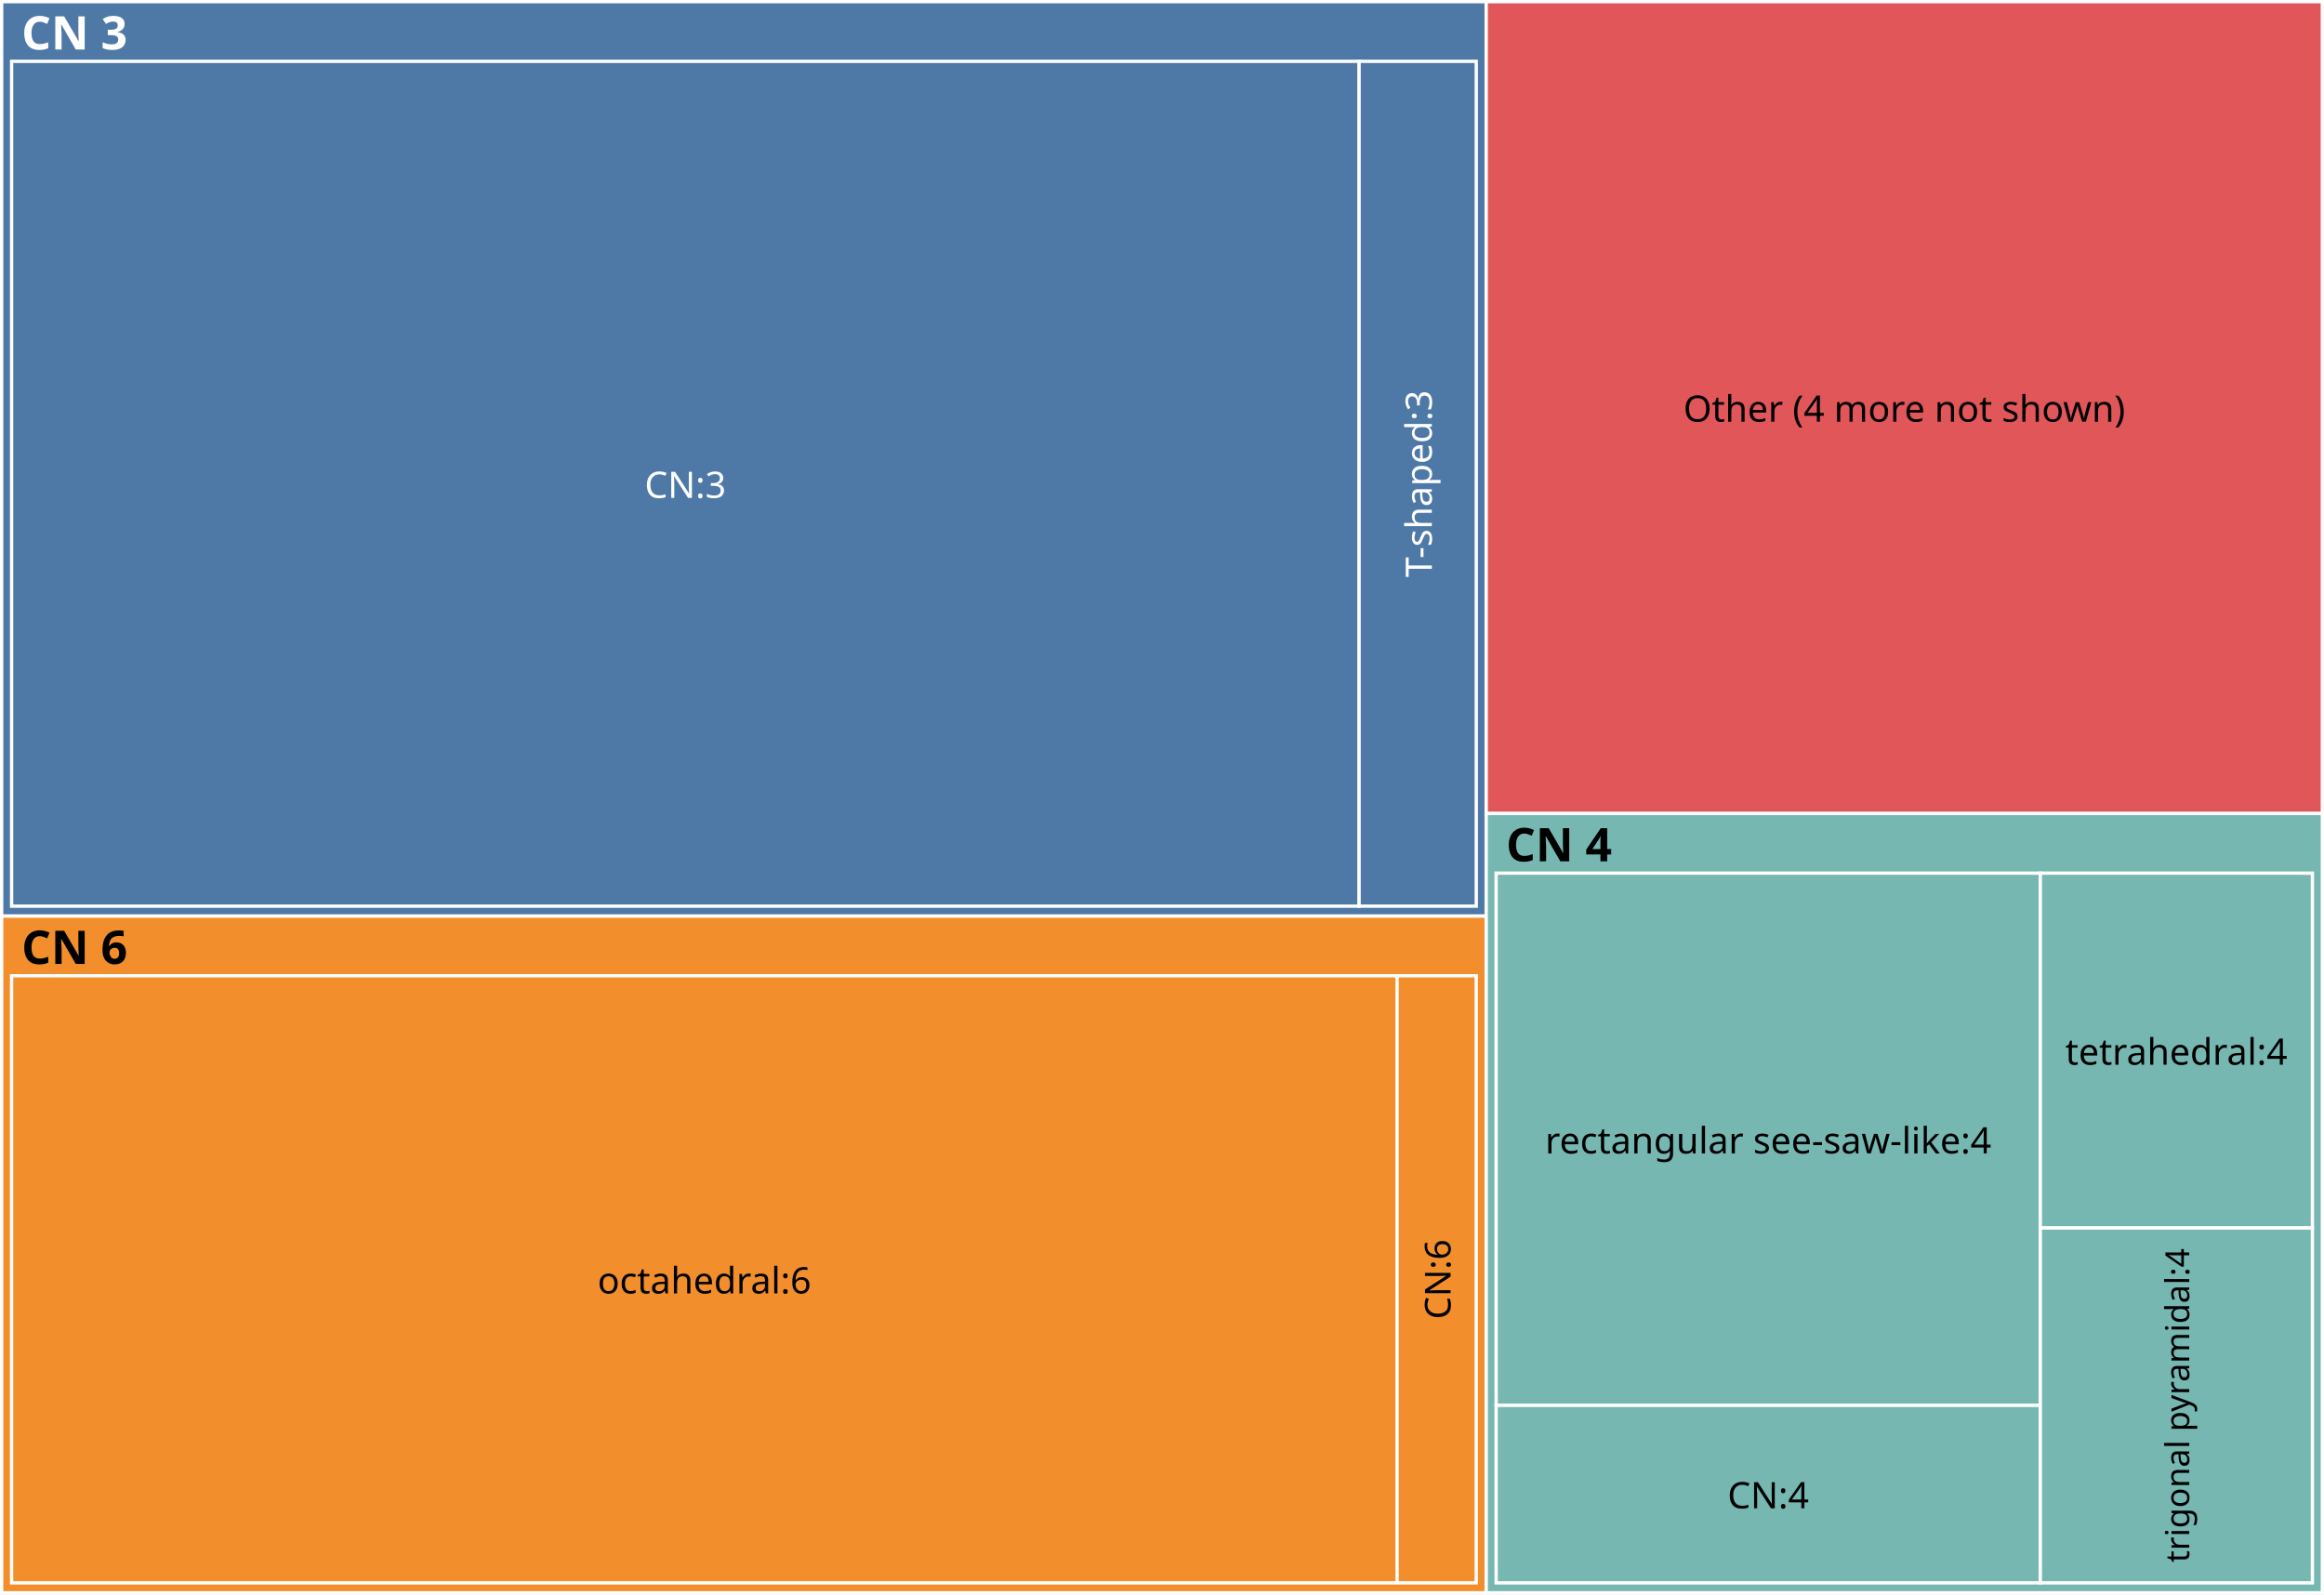
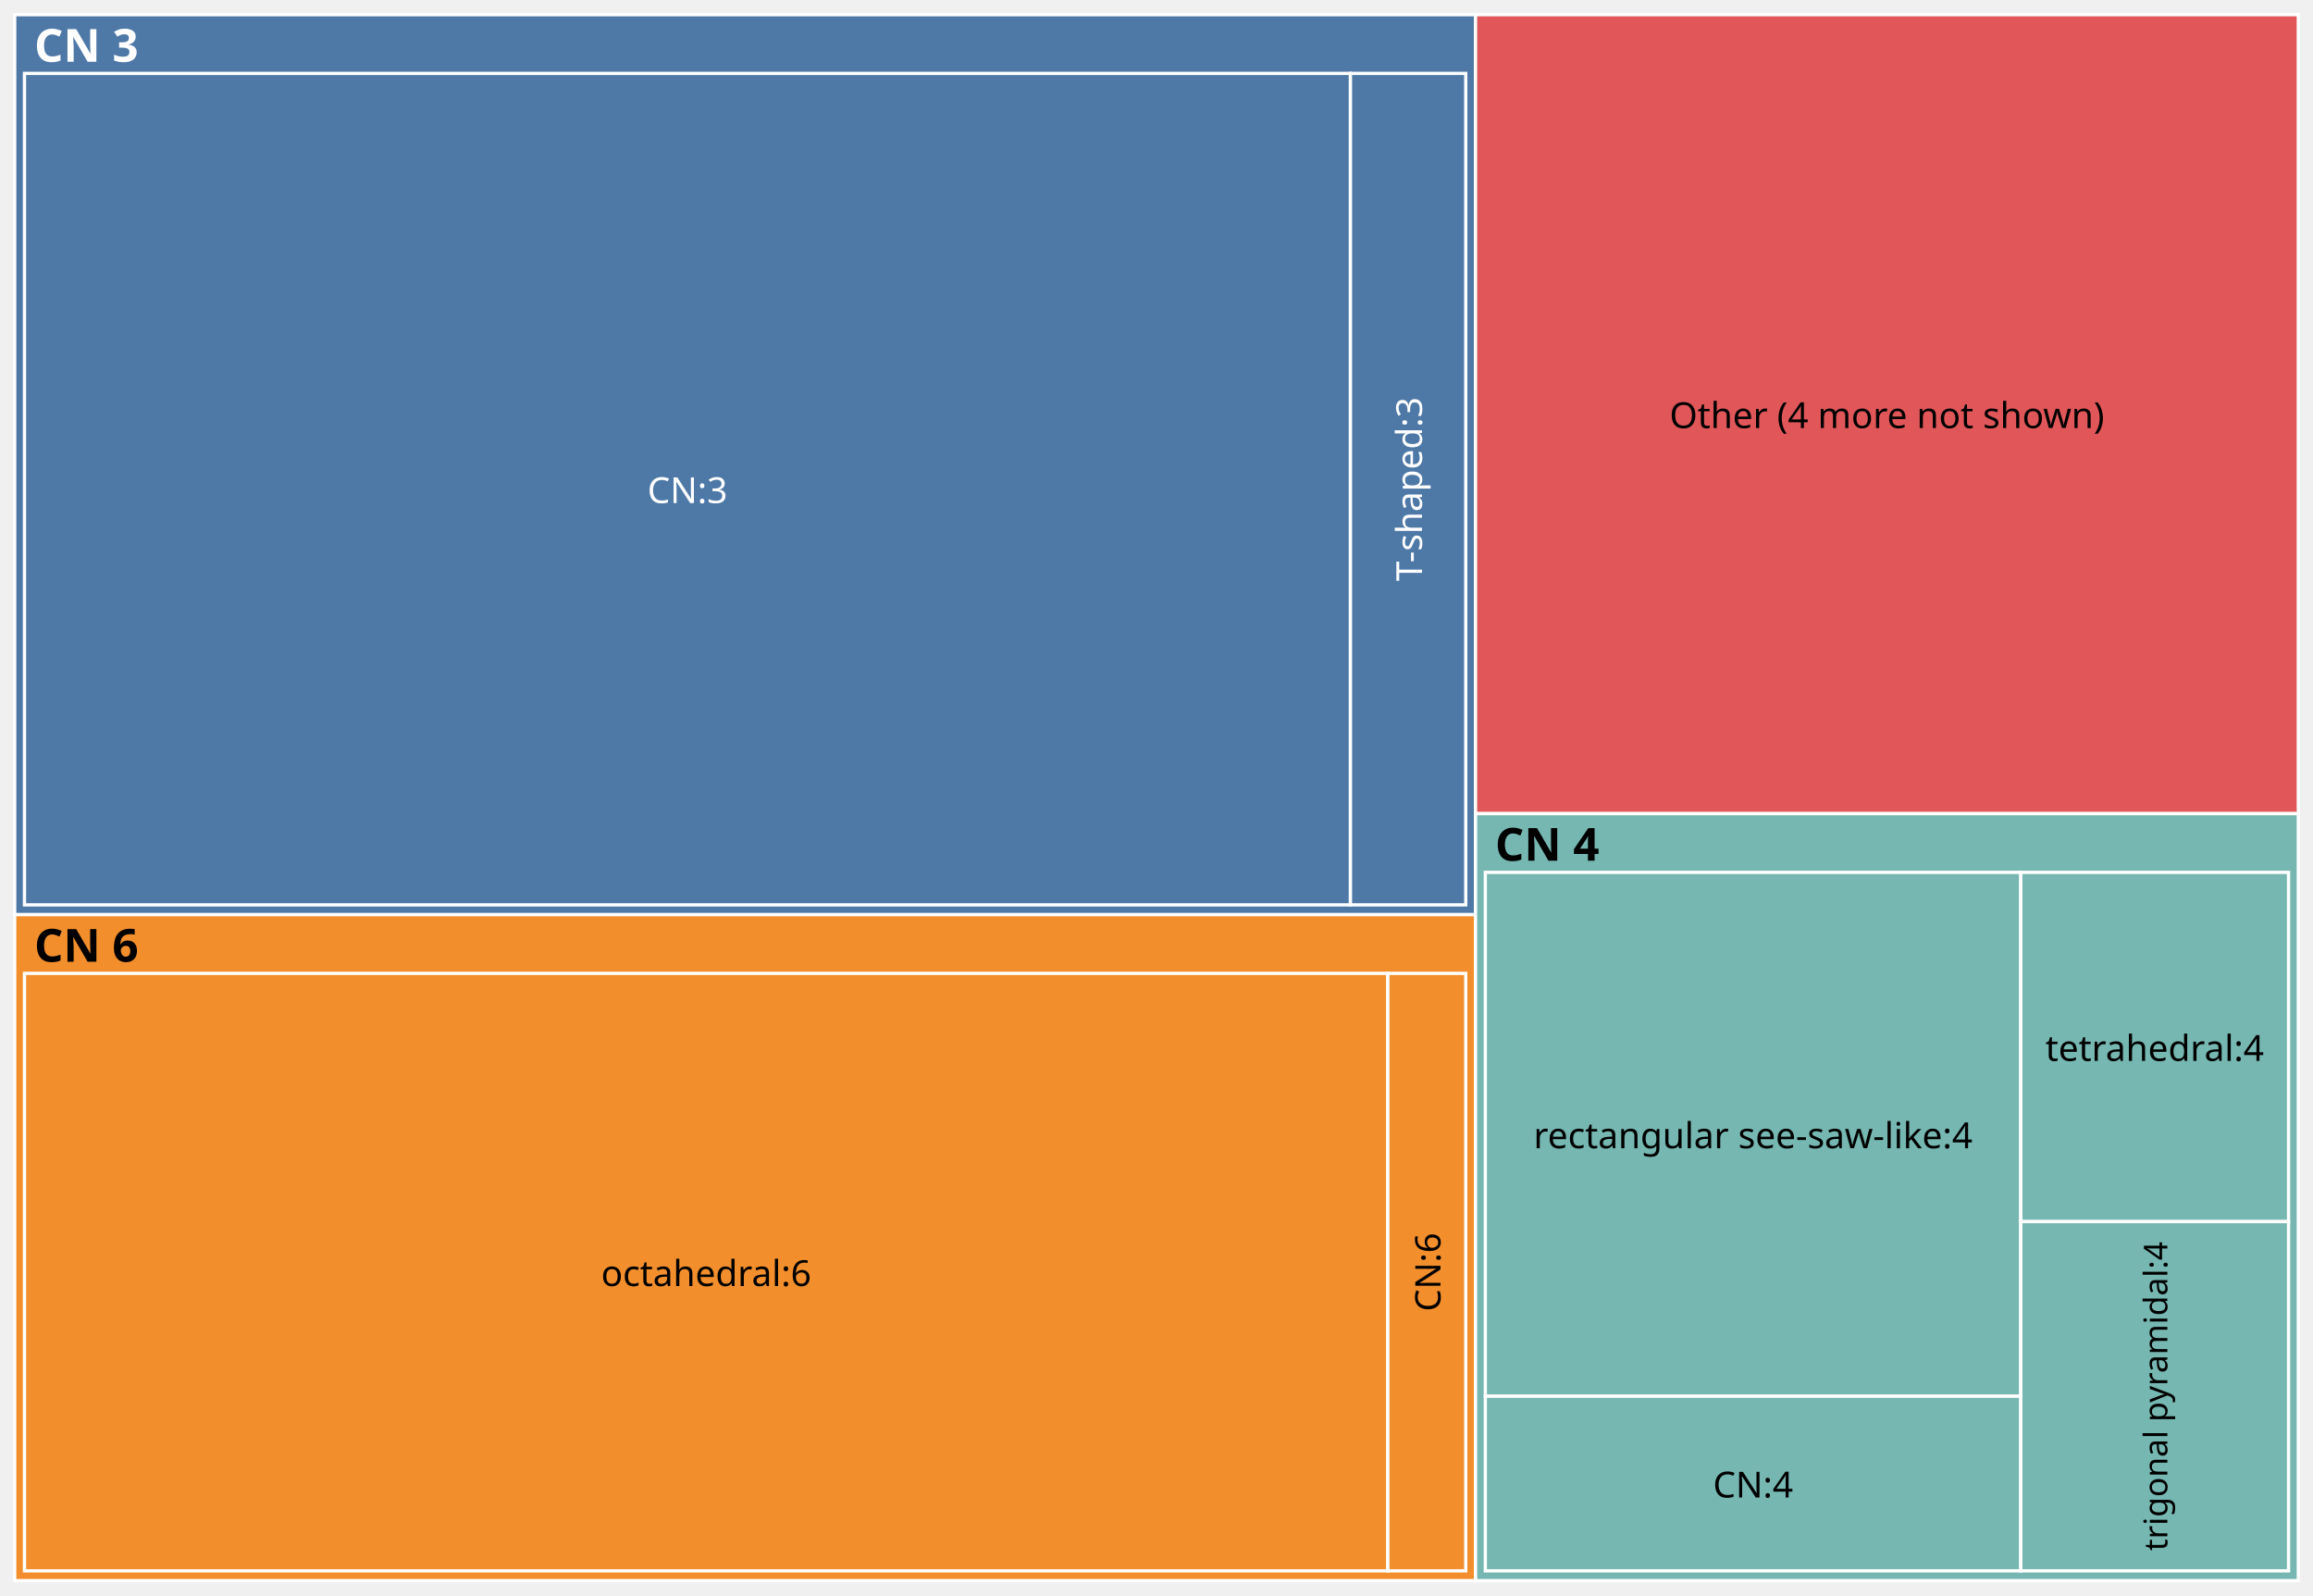
- <svg xmlns="http://www.w3.org/2000/svg" width="701" height="481" fill="#374151" font-family="system-ui, sans-serif" font-size="11" viewBox="-0.5 -0.5 701 481">
+ <svg xmlns="http://www.w3.org/2000/svg" viewBox="-4.5 -4.5 709 489" fill="rgb(128, 128, 128)" font-family="system-ui, sans-serif" font-size="11" width="709" height="489">
  <defs>
-     <clipPath id="a">
-       <path d="M1 1h445.79v16H1z" />
+     <clipPath id="treemap-label-clip-c2-1">
+       <rect x="1" y="1" width="445.79" height="16" />
    </clipPath>
-     <clipPath id="b">
-       <path d="M4 19h404.45v252.86H4z" />
+     <clipPath id="treemap-label-clip-c2-2">
+       <rect x="4" y="19" width="404.45" height="252.86" />
    </clipPath>
-     <clipPath id="c">
-       <path d="M410.45 19h33.34v252.86h-33.34z" />
+     <clipPath id="treemap-label-clip-c2-3">
+       <rect x="410.45" y="19" width="33.34" height="252.86" />
    </clipPath>
-     <clipPath id="d">
-       <path d="M1 276.86h445.79v16H1z" />
+     <clipPath id="treemap-label-clip-c2-4">
+       <rect x="1" y="276.86" width="445.79" height="16" />
    </clipPath>
-     <clipPath id="e">
-       <path d="M4 294.86h415.91V476H4z" />
+     <clipPath id="treemap-label-clip-c2-5">
+       <rect x="4" y="294.86" width="415.91" height="181.14" />
    </clipPath>
-     <clipPath id="f">
-       <path d="M421.91 294.86h21.88V476h-21.88z" />
+     <clipPath id="treemap-label-clip-c2-6">
+       <rect x="421.91" y="294.86" width="21.88" height="181.14" />
    </clipPath>
-     <clipPath id="g">
-       <path d="M448.79 1H699v242.9H448.79z" />
+     <clipPath id="treemap-label-clip-c2-7">
+       <rect x="448.79" y="1" width="250.21" height="242.9" />
    </clipPath>
-     <clipPath id="h">
-       <path d="M448.79 245.9H699v16H448.79z" />
+     <clipPath id="treemap-label-clip-c2-8">
+       <rect x="448.79" y="245.9" width="250.21" height="16" />
    </clipPath>
-     <clipPath id="i">
-       <path d="M451.79 263.9h162.14v158.58H451.79z" />
+     <clipPath id="treemap-label-clip-c2-9">
+       <rect x="451.79" y="263.9" width="162.14" height="158.58" />
    </clipPath>
-     <clipPath id="j">
-       <path d="M451.79 424.47h162.14V476H451.79z" />
+     <clipPath id="treemap-label-clip-c2-10">
+       <rect x="451.79" y="424.47" width="162.14" height="51.53" />
    </clipPath>
-     <clipPath id="k">
-       <path d="M615.93 263.9H696v105.05h-80.07z" />
+     <clipPath id="treemap-label-clip-c2-11">
+       <rect x="615.93" y="263.9" width="80.07" height="105.05" />
    </clipPath>
-     <clipPath id="l">
-       <path d="M615.93 370.95H696V476h-80.07z" />
+     <clipPath id="treemap-label-clip-c2-12">
+       <rect x="615.93" y="370.95" width="80.07" height="105.05" />
    </clipPath>
  </defs>
-   <g stroke="#fff" class="cells">
-     <path fill="#4e79a7" d="M0 0h447.79v275.86H0z" />
-     <path fill="#4e79a7" d="M3 18h406.45v254.86H3z" />
-     <path fill="#4e79a7" d="M409.45 18h35.34v254.86h-35.34z" />
-     <path fill="#f28e2c" d="M0 275.86h447.79V480H0z" />
-     <path fill="#f28e2c" d="M3 293.86h417.91V477H3zm417.91 0h23.88V477h-23.88z" />
-     <path fill="#e15759" d="M447.79 0H700v244.9H447.79z" />
-     <path fill="#76b7b2" d="M447.79 244.9H700V480H447.79z" />
-     <path fill="#76b7b2" d="M450.79 262.9h164.14v160.58H450.79z" />
-     <path fill="#76b7b2" d="M450.79 423.47h164.14V477H450.79zM614.93 262.9H697v107.05h-82.07z" />
-     <path fill="#76b7b2" d="M614.93 369.95H697V477h-82.07z" />
-   </g>
-   <g clip-path="url(#a)">
-     <text x="6" y="9" fill="#fff" class="cell-label header" dominant-baseline="central" font-size="14" font-weight="600">
-       <tspan x="6" y="9">CN 3</tspan>
-     </text>
-   </g>
-   <g clip-path="url(#b)">
-     <text x="206.23" y="145.43" fill="#fff" class="cell-label" dominant-baseline="central" text-anchor="middle">
-       <tspan x="206.23" y="145.43">CN:3</tspan>
-     </text>
-   </g>
-   <g clip-path="url(#c)">
-     <text x="427.12" y="145.43" fill="#fff" class="cell-label" dominant-baseline="central" text-anchor="middle" transform="rotate(-90 427.12 145.43)">
-       <tspan x="427.12" y="145.43">T-shaped:3</tspan>
-     </text>
-   </g>
-   <g clip-path="url(#d)">
-     <text x="6" y="284.86" fill="#000" class="cell-label header" dominant-baseline="central" font-size="14" font-weight="600">
-       <tspan x="6" y="284.86">CN 6</tspan>
-     </text>
-   </g>
-   <g clip-path="url(#e)">
-     <text x="211.96" y="385.43" fill="#000" class="cell-label" dominant-baseline="central" text-anchor="middle">
-       <tspan x="211.96" y="385.43">octahedral:6</tspan>
-     </text>
-   </g>
-   <g clip-path="url(#f)">
-     <text x="432.85" y="385.43" fill="#000" class="cell-label" dominant-baseline="central" font-size="10.8" text-anchor="middle" transform="rotate(-90 432.85 385.43)">
-       <tspan x="432.85" y="385.43">CN:6</tspan>
-     </text>
-   </g>
-   <g clip-path="url(#g)">
-     <text x="573.9" y="122.45" fill="#000" class="cell-label" dominant-baseline="central" text-anchor="middle">
-       <tspan x="573.9" y="122.45">Other (4 more not shown)</tspan>
-     </text>
-   </g>
-   <g clip-path="url(#h)">
-     <text x="453.79" y="253.9" fill="#000" class="cell-label header" dominant-baseline="central" font-size="14" font-weight="600">
-       <tspan x="453.79" y="253.9">CN 4</tspan>
-     </text>
-   </g>
-   <g clip-path="url(#i)">
-     <text x="532.86" y="343.19" fill="#000" class="cell-label" dominant-baseline="central" text-anchor="middle">
-       <tspan x="532.86" y="343.19">rectangular see-saw-like:4</tspan>
-     </text>
-   </g>
-   <g clip-path="url(#j)">
-     <text x="532.86" y="450.24" fill="#000" class="cell-label" dominant-baseline="central" text-anchor="middle">
-       <tspan x="532.86" y="450.24">CN:4</tspan>
-     </text>
-   </g>
-   <g clip-path="url(#k)">
-     <text x="655.97" y="316.42" fill="#000" class="cell-label" dominant-baseline="central" text-anchor="middle">
-       <tspan x="655.97" y="316.42">tetrahedral:4</tspan>
-     </text>
-   </g>
-   <g clip-path="url(#l)">
-     <text x="655.97" y="423.47" fill="#000" class="cell-label" dominant-baseline="central" font-size="10" text-anchor="middle" transform="rotate(-90 655.97 423.47)">
-       <tspan x="655.97" y="423.47">trigonal pyramidal:4</tspan>
-     </text>
+   <g transform="translate(0, 0)">
+     <g class="cells">
+       <rect x="0" y="0" width="447.79" height="275.86" fill="rgb(78, 121, 167)" stroke="rgb(255, 255, 255)" />
+       <rect x="3" y="18" width="406.45" height="254.86" fill="rgb(78, 121, 167)" stroke="rgb(255, 255, 255)" />
+       <rect x="409.45" y="18" width="35.34" height="254.86" fill="rgb(78, 121, 167)" stroke="rgb(255, 255, 255)" />
+       <rect x="0" y="275.86" width="447.79" height="204.14" fill="rgb(242, 142, 44)" stroke="rgb(255, 255, 255)" />
+       <rect x="3" y="293.86" width="417.91" height="183.14" fill="rgb(242, 142, 44)" stroke="rgb(255, 255, 255)" />
+       <rect x="420.91" y="293.86" width="23.88" height="183.14" fill="rgb(242, 142, 44)" stroke="rgb(255, 255, 255)" />
+       <rect x="447.79" y="0" width="252.21" height="244.9" fill="rgb(225, 87, 89)" stroke="rgb(255, 255, 255)" />
+       <rect x="447.79" y="244.9" width="252.21" height="235.1" fill="rgb(118, 183, 178)" stroke="rgb(255, 255, 255)" />
+       <rect x="450.79" y="262.9" width="164.14" height="160.58" fill="rgb(118, 183, 178)" stroke="rgb(255, 255, 255)" />
+       <rect x="450.79" y="423.47" width="164.14" height="53.53" fill="rgb(118, 183, 178)" stroke="rgb(255, 255, 255)" />
+       <rect x="614.93" y="262.9" width="82.07" height="107.05" fill="rgb(118, 183, 178)" stroke="rgb(255, 255, 255)" />
+       <rect x="614.93" y="369.95" width="82.07" height="107.05" fill="rgb(118, 183, 178)" stroke="rgb(255, 255, 255)" />
+     </g>
+     <g>
+       <g clip-path="url(#treemap-label-clip-c2-1)">
+         <text dominant-baseline="central" class="cell-label header" x="6" y="9" fill="rgb(255, 255, 255)" font-size="14" font-weight="600">
+           <tspan x="6" y="9">CN 3</tspan>
+         </text>
+       </g>
+       <g clip-path="url(#treemap-label-clip-c2-2)">
+         <text dominant-baseline="central" class="cell-label" x="206.23" y="145.43" fill="rgb(255, 255, 255)" text-anchor="middle">
+           <tspan x="206.23" y="145.43">CN:3</tspan>
+         </text>
+       </g>
+       <g clip-path="url(#treemap-label-clip-c2-3)">
+         <text dominant-baseline="central" class="cell-label" x="427.12" y="145.43" transform="rotate(-90, 427.12, 145.43)" fill="rgb(255, 255, 255)" text-anchor="middle">
+           <tspan x="427.12" y="145.43">T-shaped:3</tspan>
+         </text>
+       </g>
+       <g clip-path="url(#treemap-label-clip-c2-4)">
+         <text dominant-baseline="central" class="cell-label header" x="6" y="284.86" fill="rgb(0, 0, 0)" font-size="14" font-weight="600">
+           <tspan x="6" y="284.86">CN 6</tspan>
+         </text>
+       </g>
+       <g clip-path="url(#treemap-label-clip-c2-5)">
+         <text dominant-baseline="central" class="cell-label" x="211.96" y="385.43" fill="rgb(0, 0, 0)" text-anchor="middle">
+           <tspan x="211.96" y="385.43">octahedral:6</tspan>
+         </text>
+       </g>
+       <g clip-path="url(#treemap-label-clip-c2-6)">
+         <text dominant-baseline="central" class="cell-label" x="432.85" y="385.43" transform="rotate(-90, 432.85, 385.43)" fill="rgb(0, 0, 0)" font-size="10.8" text-anchor="middle">
+           <tspan x="432.85" y="385.43">CN:6</tspan>
+         </text>
+       </g>
+       <g clip-path="url(#treemap-label-clip-c2-7)">
+         <text dominant-baseline="central" class="cell-label" x="573.9" y="122.45" fill="rgb(0, 0, 0)" text-anchor="middle">
+           <tspan x="573.9" y="122.45">Other (4 more not shown)</tspan>
+         </text>
+       </g>
+       <g clip-path="url(#treemap-label-clip-c2-8)">
+         <text dominant-baseline="central" class="cell-label header" x="453.79" y="253.9" fill="rgb(0, 0, 0)" font-size="14" font-weight="600">
+           <tspan x="453.79" y="253.9">CN 4</tspan>
+         </text>
+       </g>
+       <g clip-path="url(#treemap-label-clip-c2-9)">
+         <text dominant-baseline="central" class="cell-label" x="532.86" y="343.19" fill="rgb(0, 0, 0)" text-anchor="middle">
+           <tspan x="532.86" y="343.19">rectangular see-saw-like:4</tspan>
+         </text>
+       </g>
+       <g clip-path="url(#treemap-label-clip-c2-10)">
+         <text dominant-baseline="central" class="cell-label" x="532.86" y="450.24" fill="rgb(0, 0, 0)" text-anchor="middle">
+           <tspan x="532.86" y="450.24">CN:4</tspan>
+         </text>
+       </g>
+       <g clip-path="url(#treemap-label-clip-c2-11)">
+         <text dominant-baseline="central" class="cell-label" x="655.97" y="316.42" fill="rgb(0, 0, 0)" text-anchor="middle">
+           <tspan x="655.97" y="316.42">tetrahedral:4</tspan>
+         </text>
+       </g>
+       <g clip-path="url(#treemap-label-clip-c2-12)">
+         <text dominant-baseline="central" class="cell-label" x="655.97" y="423.47" transform="rotate(-90, 655.97, 423.47)" fill="rgb(0, 0, 0)" font-size="10" text-anchor="middle">
+           <tspan x="655.97" y="423.47">trigonal pyramidal:4</tspan>
+         </text>
+       </g>
+     </g>
  </g>
</svg>
